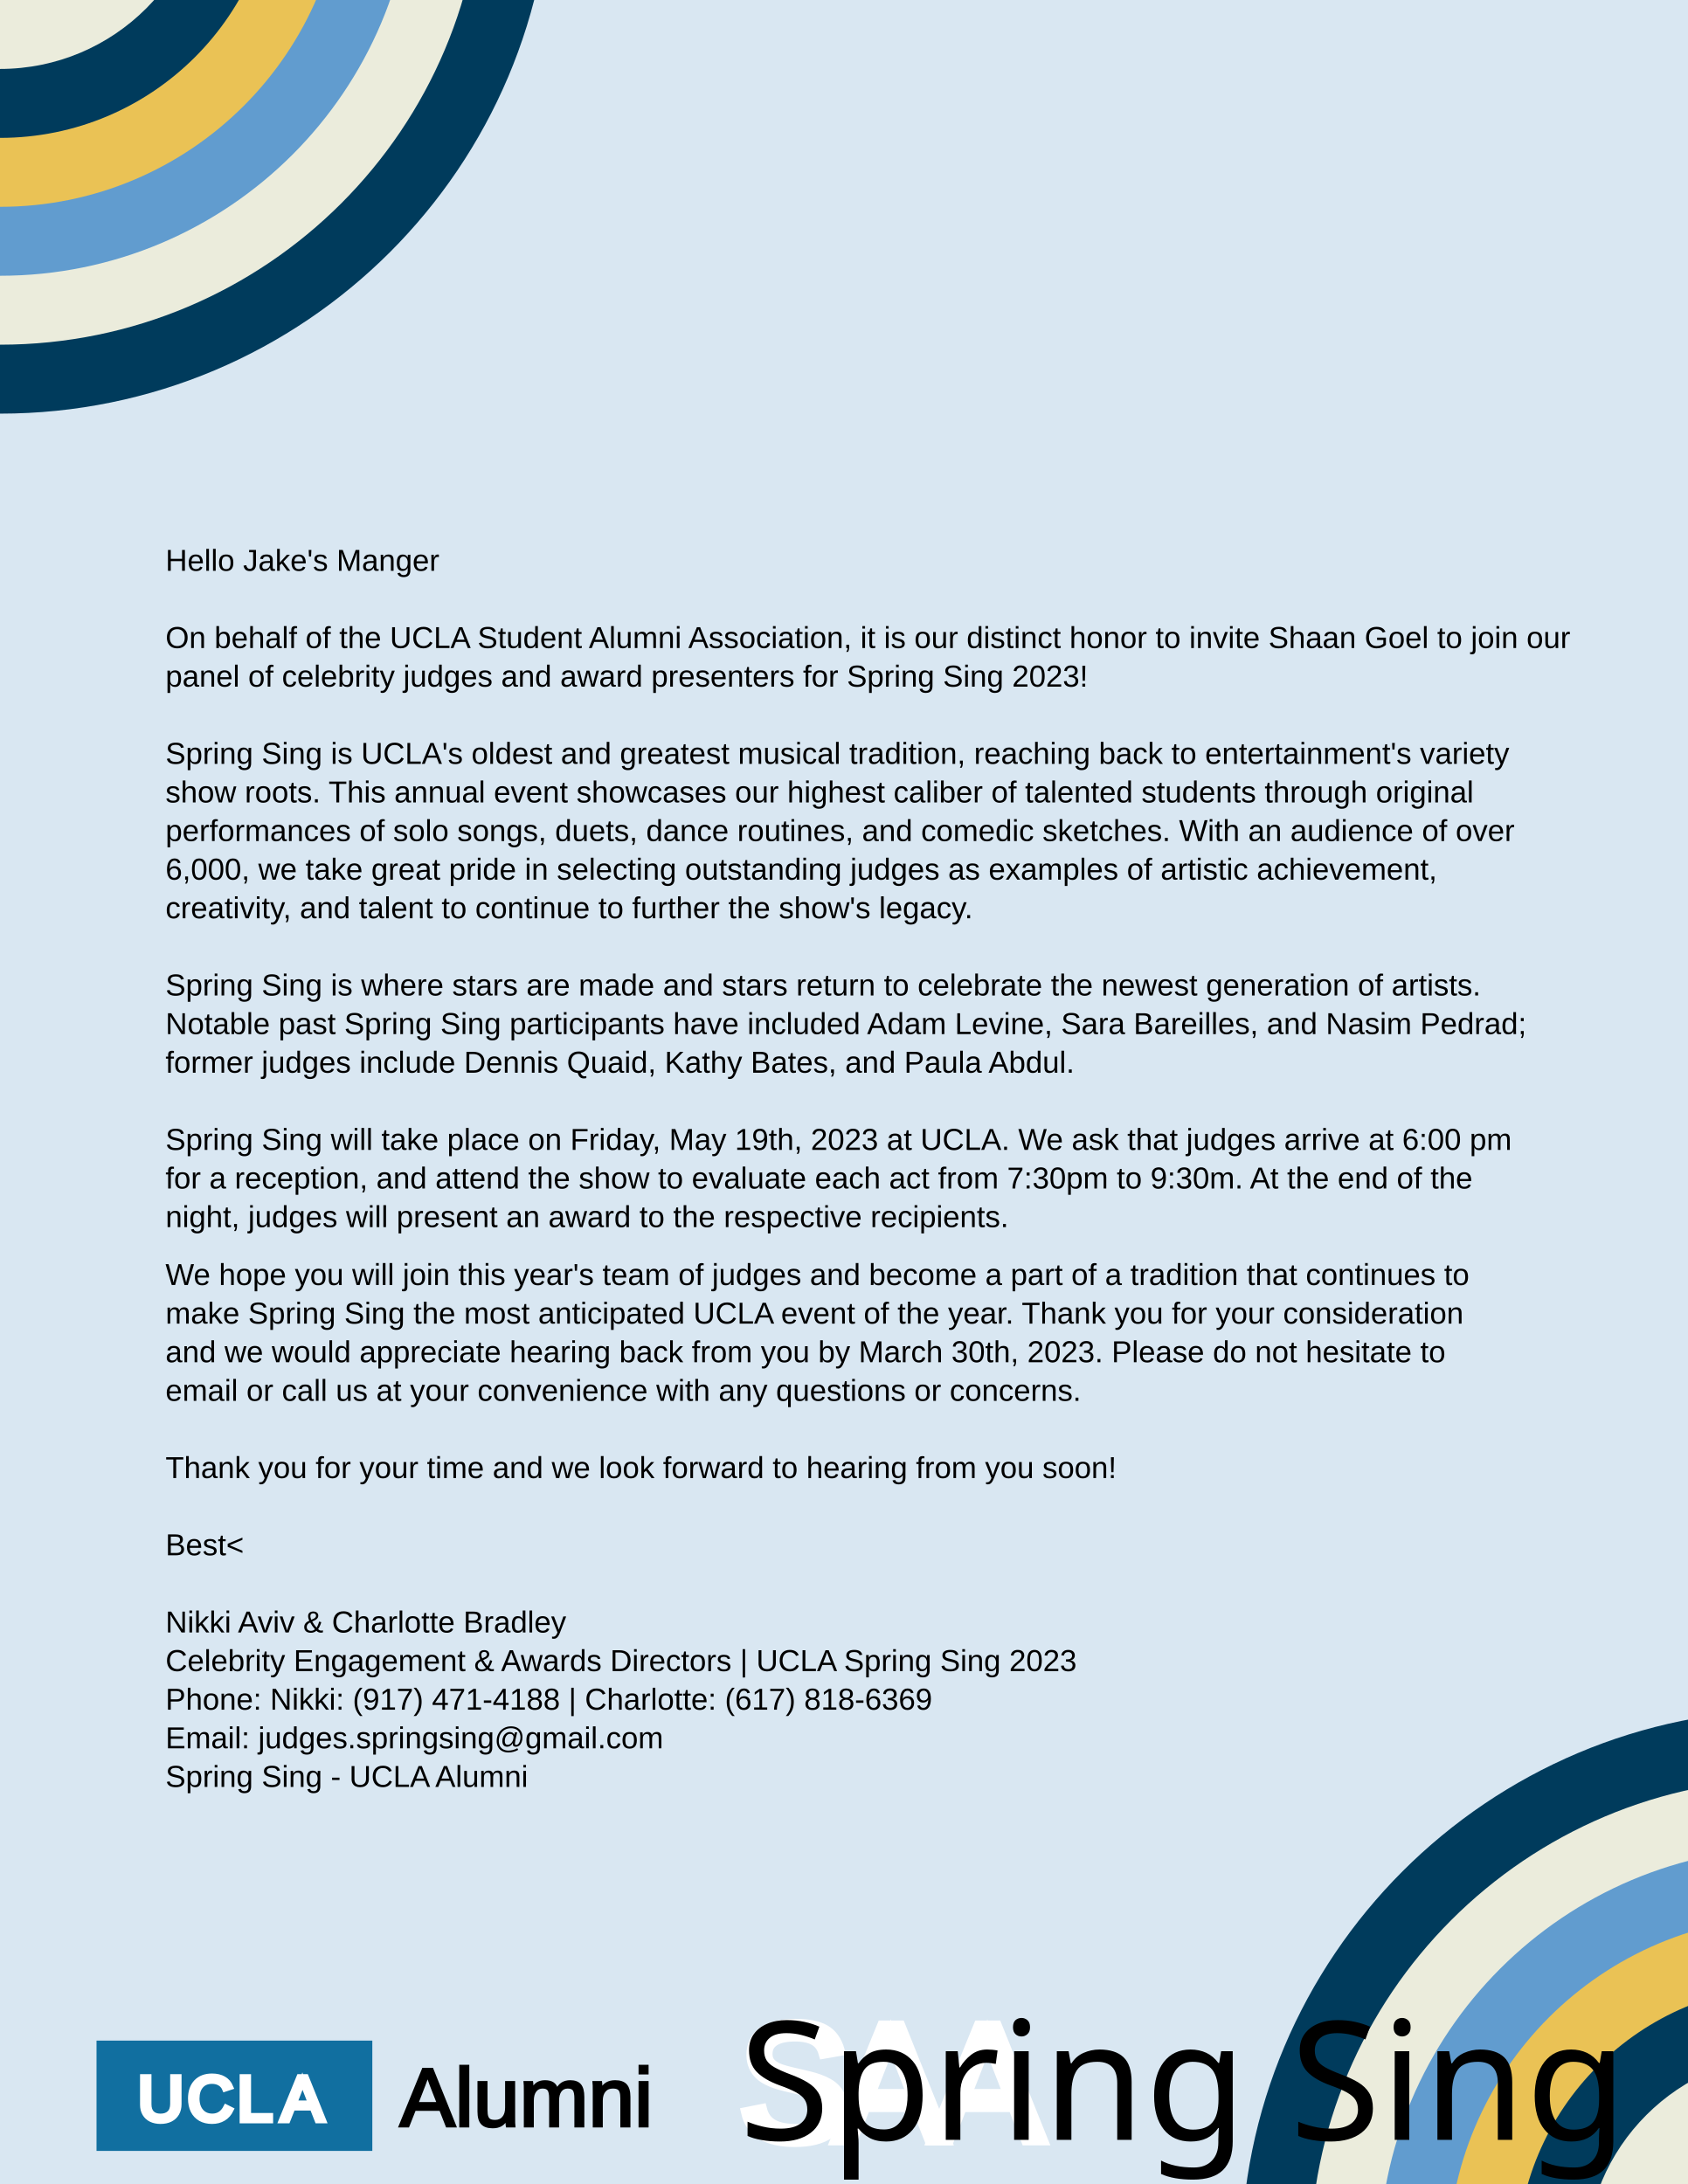
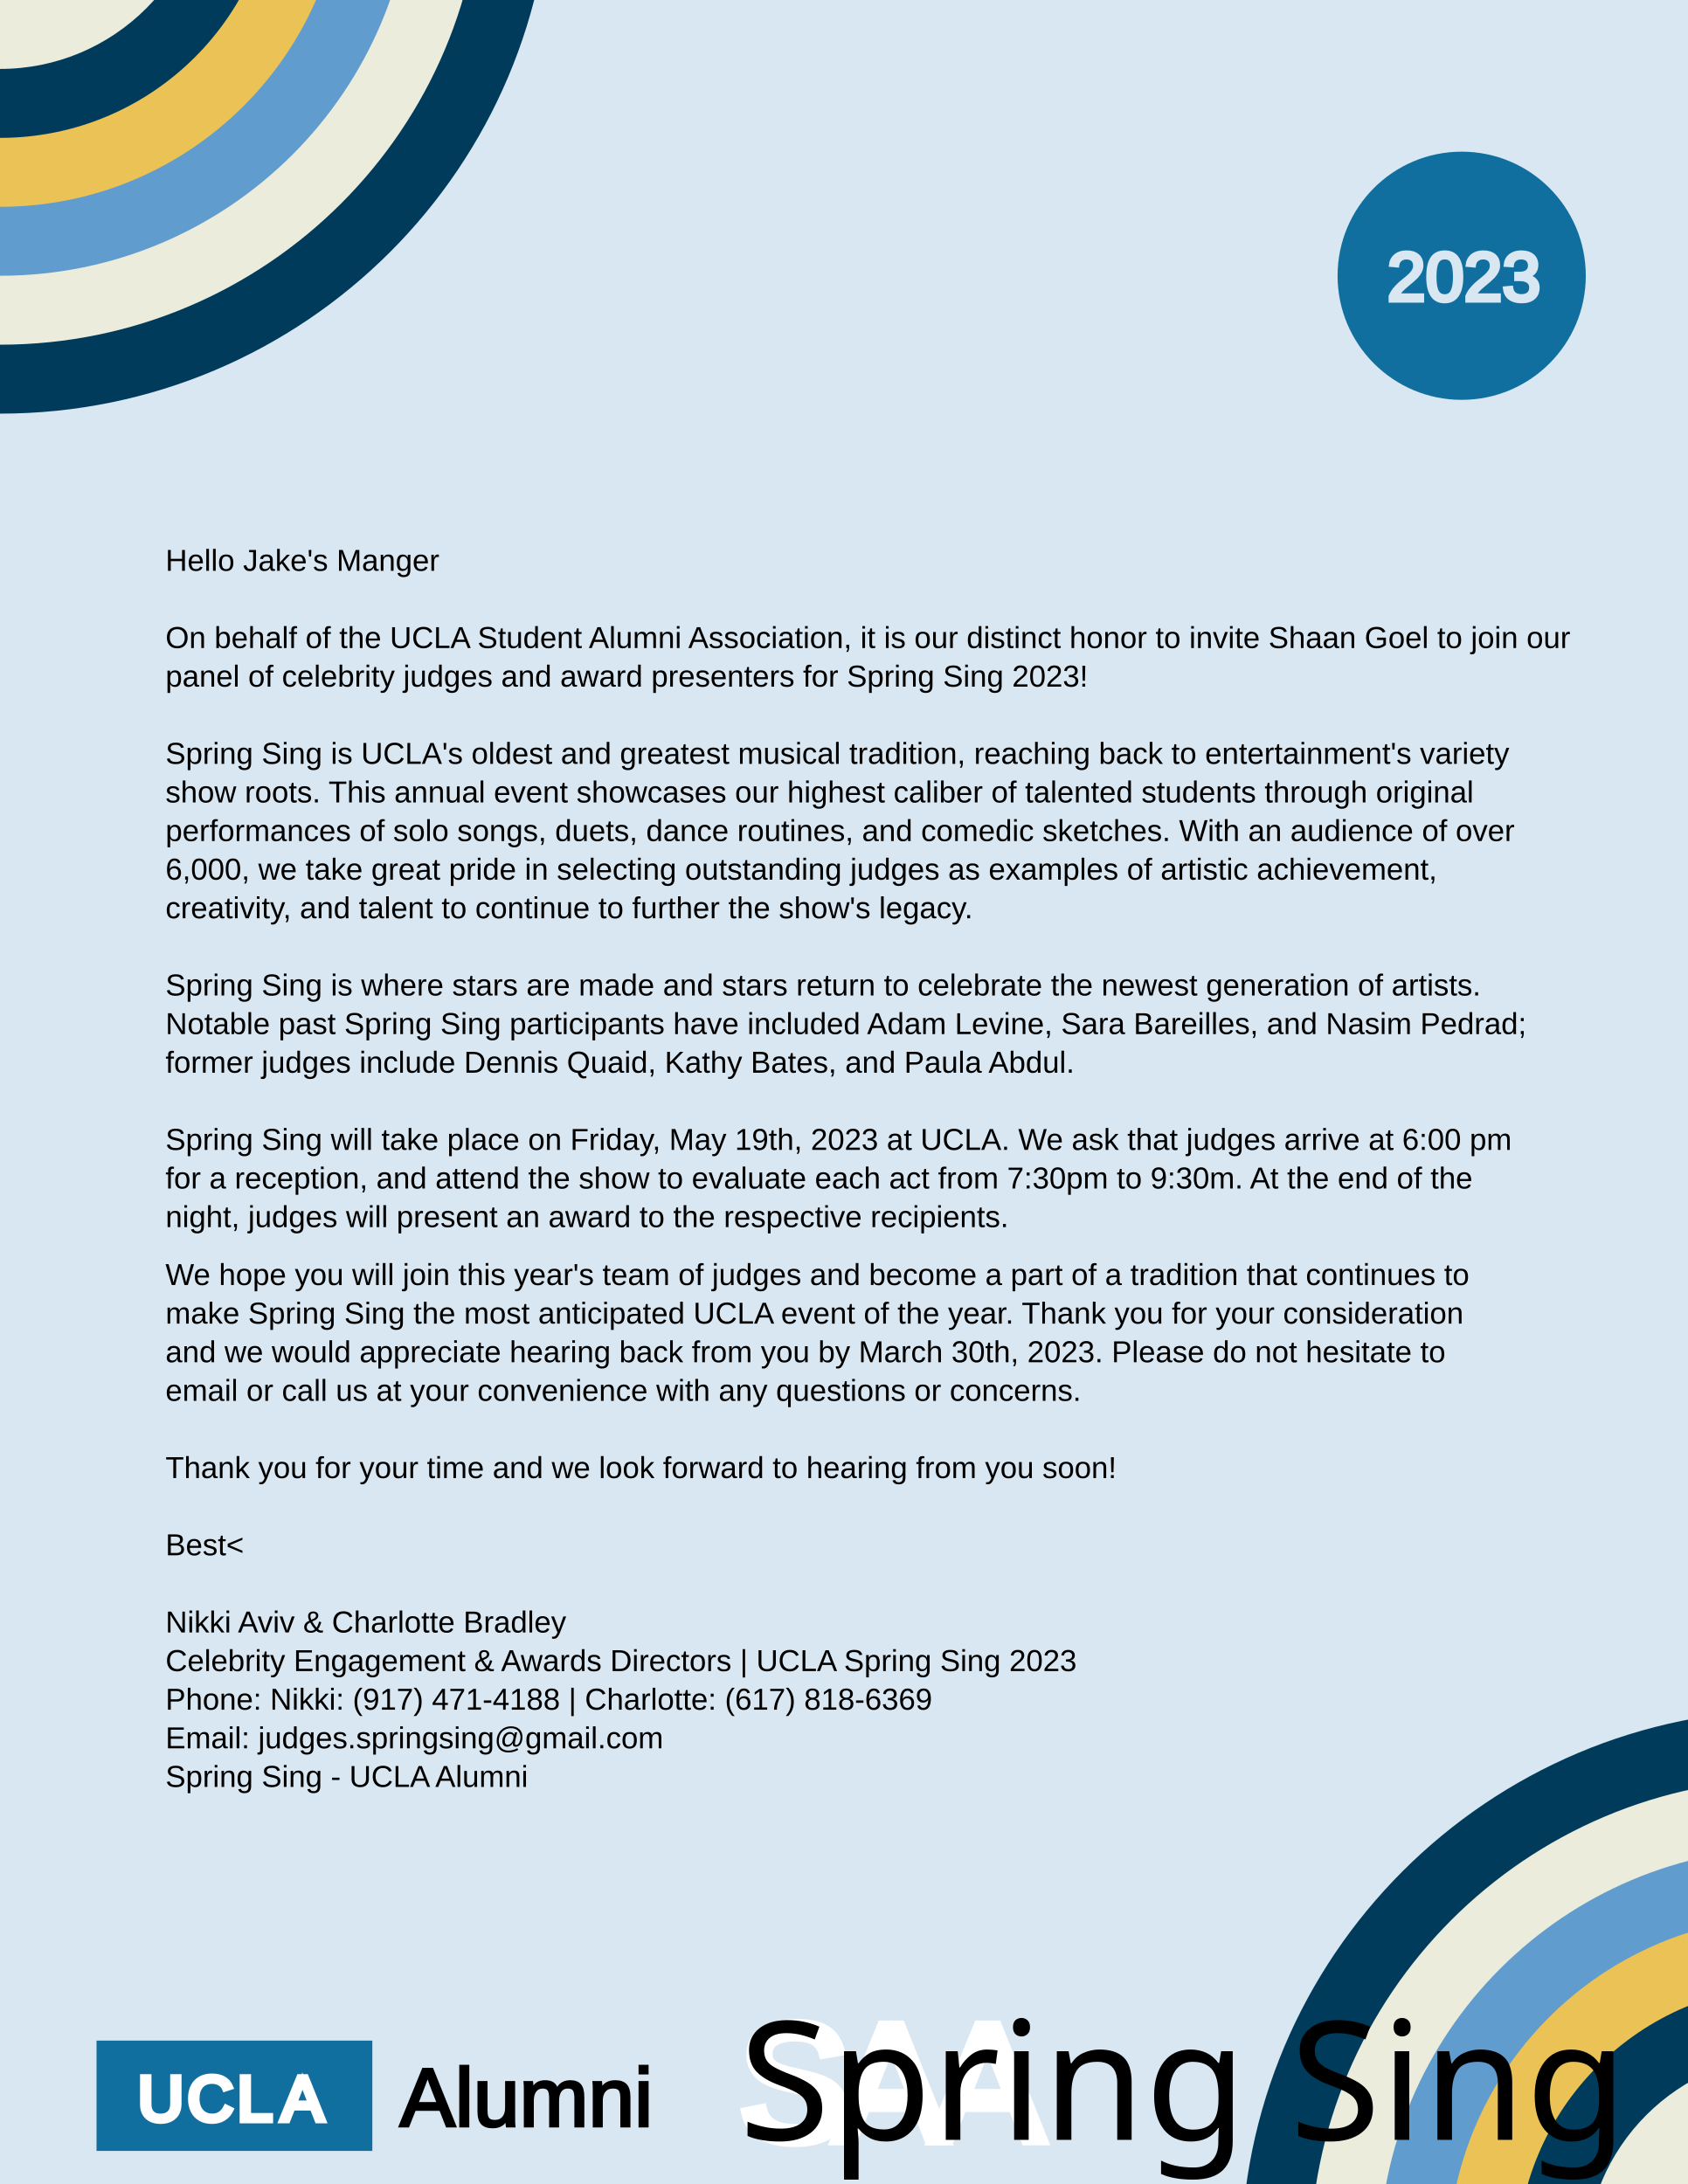
<svg xmlns="http://www.w3.org/2000/svg" baseProfile="full" height="792" version="1.1" width="612">
  <defs />
  <rect fill="rgb(217, 231, 242)" height="792" width="700" x="0" y="0" />
  <circle cx="0" cy="-50" fill="rgb(0, 59, 92)" r="200" />
  <circle cx="0" cy="-50" fill="rgb(235, 236, 220)" r="175" />
  <circle cx="0" cy="-50" fill="rgb(97, 156, 207)" r="150" />
  <circle cx="0" cy="-50" fill="rgb(234, 194, 85)" r="125" />
  <circle cx="0" cy="-50" fill="rgb(0, 59, 92)" r="100" />
  <circle cx="0" cy="-50" fill="rgb(235, 236, 220)" r="75" />
  <circle cx="0" cy="-50" fill="rgb(217, 231, 242)" r="50" />
  <circle cx="650" cy="820" fill="rgb(0, 59, 92)" r="200" />
  <circle cx="650" cy="820" fill="rgb(235, 236, 220)" r="175" />
  <circle cx="650" cy="820" fill="rgb(97, 156, 207)" r="150" />
  <circle cx="650" cy="820" fill="rgb(234, 194, 85)" r="125" />
  <circle cx="650" cy="820" fill="rgb(0, 59, 92)" r="100" />
  <circle cx="650" cy="820" fill="rgb(235, 236, 220)" r="75" />
  <rect fill="rgb(17, 111, 160)" height="40px" width="100px" x="35" y="740" />
  <text fill="white" font-family="Arial" stroke="white" stroke-width="2" style="font-size:23px; font_weight:bold; italic;" x="50" y="769">U</text>
  <text fill="white" font-family="Arial" stroke="white" stroke-width="2" style="font-size:23px; font_weight:bold; italic;" x="68" y="769">C</text>
  <text fill="white" font-family="Arial" stroke="white" stroke-width="2" style="font-size:23px; font_weight:bold; italic" x="86" y="769">L</text>
  <text fill="white" font-family="Arial" stroke="white" stroke-width="2" style="font-size:23px; font_weight:bold; italic" x="102" y="769">A</text>
  <text fill="black" font-family="Arial" stroke="black" stroke-width="1" style="font-size:30px; font_weight:bold;" x="145" y="771">Alumni</text>
  <text fill="white" font-family="Arial" stroke="white" stroke-width="4" style="font-size:60px; font_weight:bold; italic" x="268" y="776">S</text>
  <text fill="white" font-family="Arial" stroke="white" stroke-width="4" style="font-size:60px; font_weight:bold; italic" x="303" y="776">A</text>
  <text fill="white" font-family="Arial" stroke="white" stroke-width="4" style="font-size:60px; font_weight:bold; italic" x="338" y="776">A</text>
+   <circle cx="530" cy="100" fill="rgb(17, 111, 160)" r="45" />
+   <text fill="rgb(217, 231, 242)" font-family="Arial" stroke="rgb(217, 231, 242)" stroke-width="1.5" style="font-size:25px; font_weight:bold;" x="503" y="109">2023</text>
  <text font-family="Verdana" style="font-size:60px;" x="268" y="776">Spring Sing</text>
  <text style="font-size:11px; font-family:Arial" x="60" y="200" />
  <text style="font-size:11px; font-family:Arial" x="60" y="207">        Hello Jake's Manger</text>
  <text style="font-size:11px; font-family:Arial" x="60" y="214" />
  <text style="font-size:11px; font-family:Arial" x="60" y="221">        </text>
  <text style="font-size:11px; font-family:Arial" x="60" y="228" />
  <text style="font-size:11px; font-family:Arial" x="60" y="235">        On behalf of the UCLA Student Alumni Association, it is our distinct honor to invite Shaan Goel to join our</text>
  <text style="font-size:11px; font-family:Arial" x="60" y="242" />
  <text style="font-size:11px; font-family:Arial" x="60" y="249">        panel of celebrity judges and award presenters for Spring Sing 2023! </text>
  <text style="font-size:11px; font-family:Arial" x="60" y="256" />
  <text style="font-size:11px; font-family:Arial" x="60" y="263">        </text>
  <text style="font-size:11px; font-family:Arial" x="60" y="270" />
  <text style="font-size:11px; font-family:Arial" x="60" y="277">        Spring Sing is UCLA's oldest and greatest musical tradition, reaching back to entertainment's variety </text>
  <text style="font-size:11px; font-family:Arial" x="60" y="284" />
  <text style="font-size:11px; font-family:Arial" x="60" y="291">        show roots. This annual event showcases our highest caliber of talented students through original </text>
  <text style="font-size:11px; font-family:Arial" x="60" y="298" />
  <text style="font-size:11px; font-family:Arial" x="60" y="305">        performances of solo songs, duets, dance routines, and comedic sketches. With an audience of over </text>
  <text style="font-size:11px; font-family:Arial" x="60" y="312" />
  <text style="font-size:11px; font-family:Arial" x="60" y="319">        6,000, we take great pride in selecting outstanding judges as examples of artistic achievement, </text>
  <text style="font-size:11px; font-family:Arial" x="60" y="326" />
  <text style="font-size:11px; font-family:Arial" x="60" y="333">        creativity, and talent to continue to further the show's legacy. </text>
  <text style="font-size:11px; font-family:Arial" x="60" y="340" />
  <text style="font-size:11px; font-family:Arial" x="60" y="347">        </text>
  <text style="font-size:11px; font-family:Arial" x="60" y="354" />
  <text style="font-size:11px; font-family:Arial" x="60" y="361">        Spring Sing is where stars are made and stars return to celebrate the newest generation of artists.</text>
  <text style="font-size:11px; font-family:Arial" x="60" y="368" />
  <text style="font-size:11px; font-family:Arial" x="60" y="375">        Notable past Spring Sing participants have included Adam Levine, Sara Bareilles, and Nasim Pedrad; </text>
  <text style="font-size:11px; font-family:Arial" x="60" y="382" />
  <text style="font-size:11px; font-family:Arial" x="60" y="389">        former judges include Dennis Quaid, Kathy Bates, and Paula Abdul. </text>
  <text style="font-size:11px; font-family:Arial" x="60" y="396" />
  <text style="font-size:11px; font-family:Arial" x="60" y="403">        </text>
  <text style="font-size:11px; font-family:Arial" x="60" y="410" />
  <text style="font-size:11px; font-family:Arial" x="60" y="417">        Spring Sing will take place on Friday, May 19th, 2023 at UCLA. We ask that judges arrive at 6:00 pm </text>
  <text style="font-size:11px; font-family:Arial" x="60" y="424" />
  <text style="font-size:11px; font-family:Arial" x="60" y="431">        for a reception, and attend the show to evaluate each act from 7:30pm to 9:30m. At the end of the </text>
  <text style="font-size:11px; font-family:Arial" x="60" y="438" />
  <text style="font-size:11px; font-family:Arial" x="60" y="445">        night, judges will present an award to the respective recipients.  </text>
  <text style="font-size:11px; font-family:Arial" x="60" y="452" />
  <text style="font-size:11px; font-family:Arial" x="60" y="459" />
  <text style="font-size:11px; font-family:Arial" x="60" y="466">        We hope you will join this year's team of judges and become a part of a tradition that continues to </text>
  <text style="font-size:11px; font-family:Arial" x="60" y="473" />
  <text style="font-size:11px; font-family:Arial" x="60" y="480">        make Spring Sing the most anticipated UCLA event of the year. Thank you for your consideration</text>
  <text style="font-size:11px; font-family:Arial" x="60" y="487" />
  <text style="font-size:11px; font-family:Arial" x="60" y="494">        and we would appreciate hearing back from you by March 30th, 2023. Please do not hesitate to</text>
  <text style="font-size:11px; font-family:Arial" x="60" y="501" />
  <text style="font-size:11px; font-family:Arial" x="60" y="508">        email or call us at your convenience with any questions or concerns. </text>
  <text style="font-size:11px; font-family:Arial" x="60" y="515" />
  <text style="font-size:11px; font-family:Arial" x="60" y="522">        </text>
  <text style="font-size:11px; font-family:Arial" x="60" y="529" />
  <text style="font-size:11px; font-family:Arial" x="60" y="536">        Thank you for your time and we look forward to hearing from you soon! </text>
  <text style="font-size:11px; font-family:Arial" x="60" y="543" />
  <text style="font-size:11px; font-family:Arial" x="60" y="550">        </text>
  <text style="font-size:11px; font-family:Arial" x="60" y="557" />
  <text style="font-size:11px; font-family:Arial" x="60" y="564">        Best&lt; </text>
  <text style="font-size:11px; font-family:Arial" x="60" y="571" />
  <text style="font-size:11px; font-family:Arial" x="60" y="578">        </text>
  <text style="font-size:11px; font-family:Arial" x="60" y="585" />
  <text style="font-size:11px; font-family:Arial" x="60" y="592">        Nikki Aviv &amp; Charlotte Bradley </text>
  <text style="font-size:11px; font-family:Arial" x="60" y="599" />
  <text style="font-size:11px; font-family:Arial" x="60" y="606">        Celebrity Engagement &amp; Awards Directors | UCLA Spring Sing 2023 </text>
  <text style="font-size:11px; font-family:Arial" x="60" y="613" />
  <text style="font-size:11px; font-family:Arial" x="60" y="620">        Phone: Nikki: (917) 471-4188 | Charlotte: (617) 818-6369 </text>
  <text style="font-size:11px; font-family:Arial" x="60" y="627" />
  <text style="font-size:11px; font-family:Arial" x="60" y="634">        Email: judges.springsing@gmail.com </text>
  <text style="font-size:11px; font-family:Arial" x="60" y="641" />
  <text style="font-size:11px; font-family:Arial" x="60" y="648">        Spring Sing - UCLA Alumni </text>
  <text style="font-size:11px; font-family:Arial" x="60" y="655" />
  <text style="font-size:11px; font-family:Arial" x="60" y="662">         </text>
</svg>
